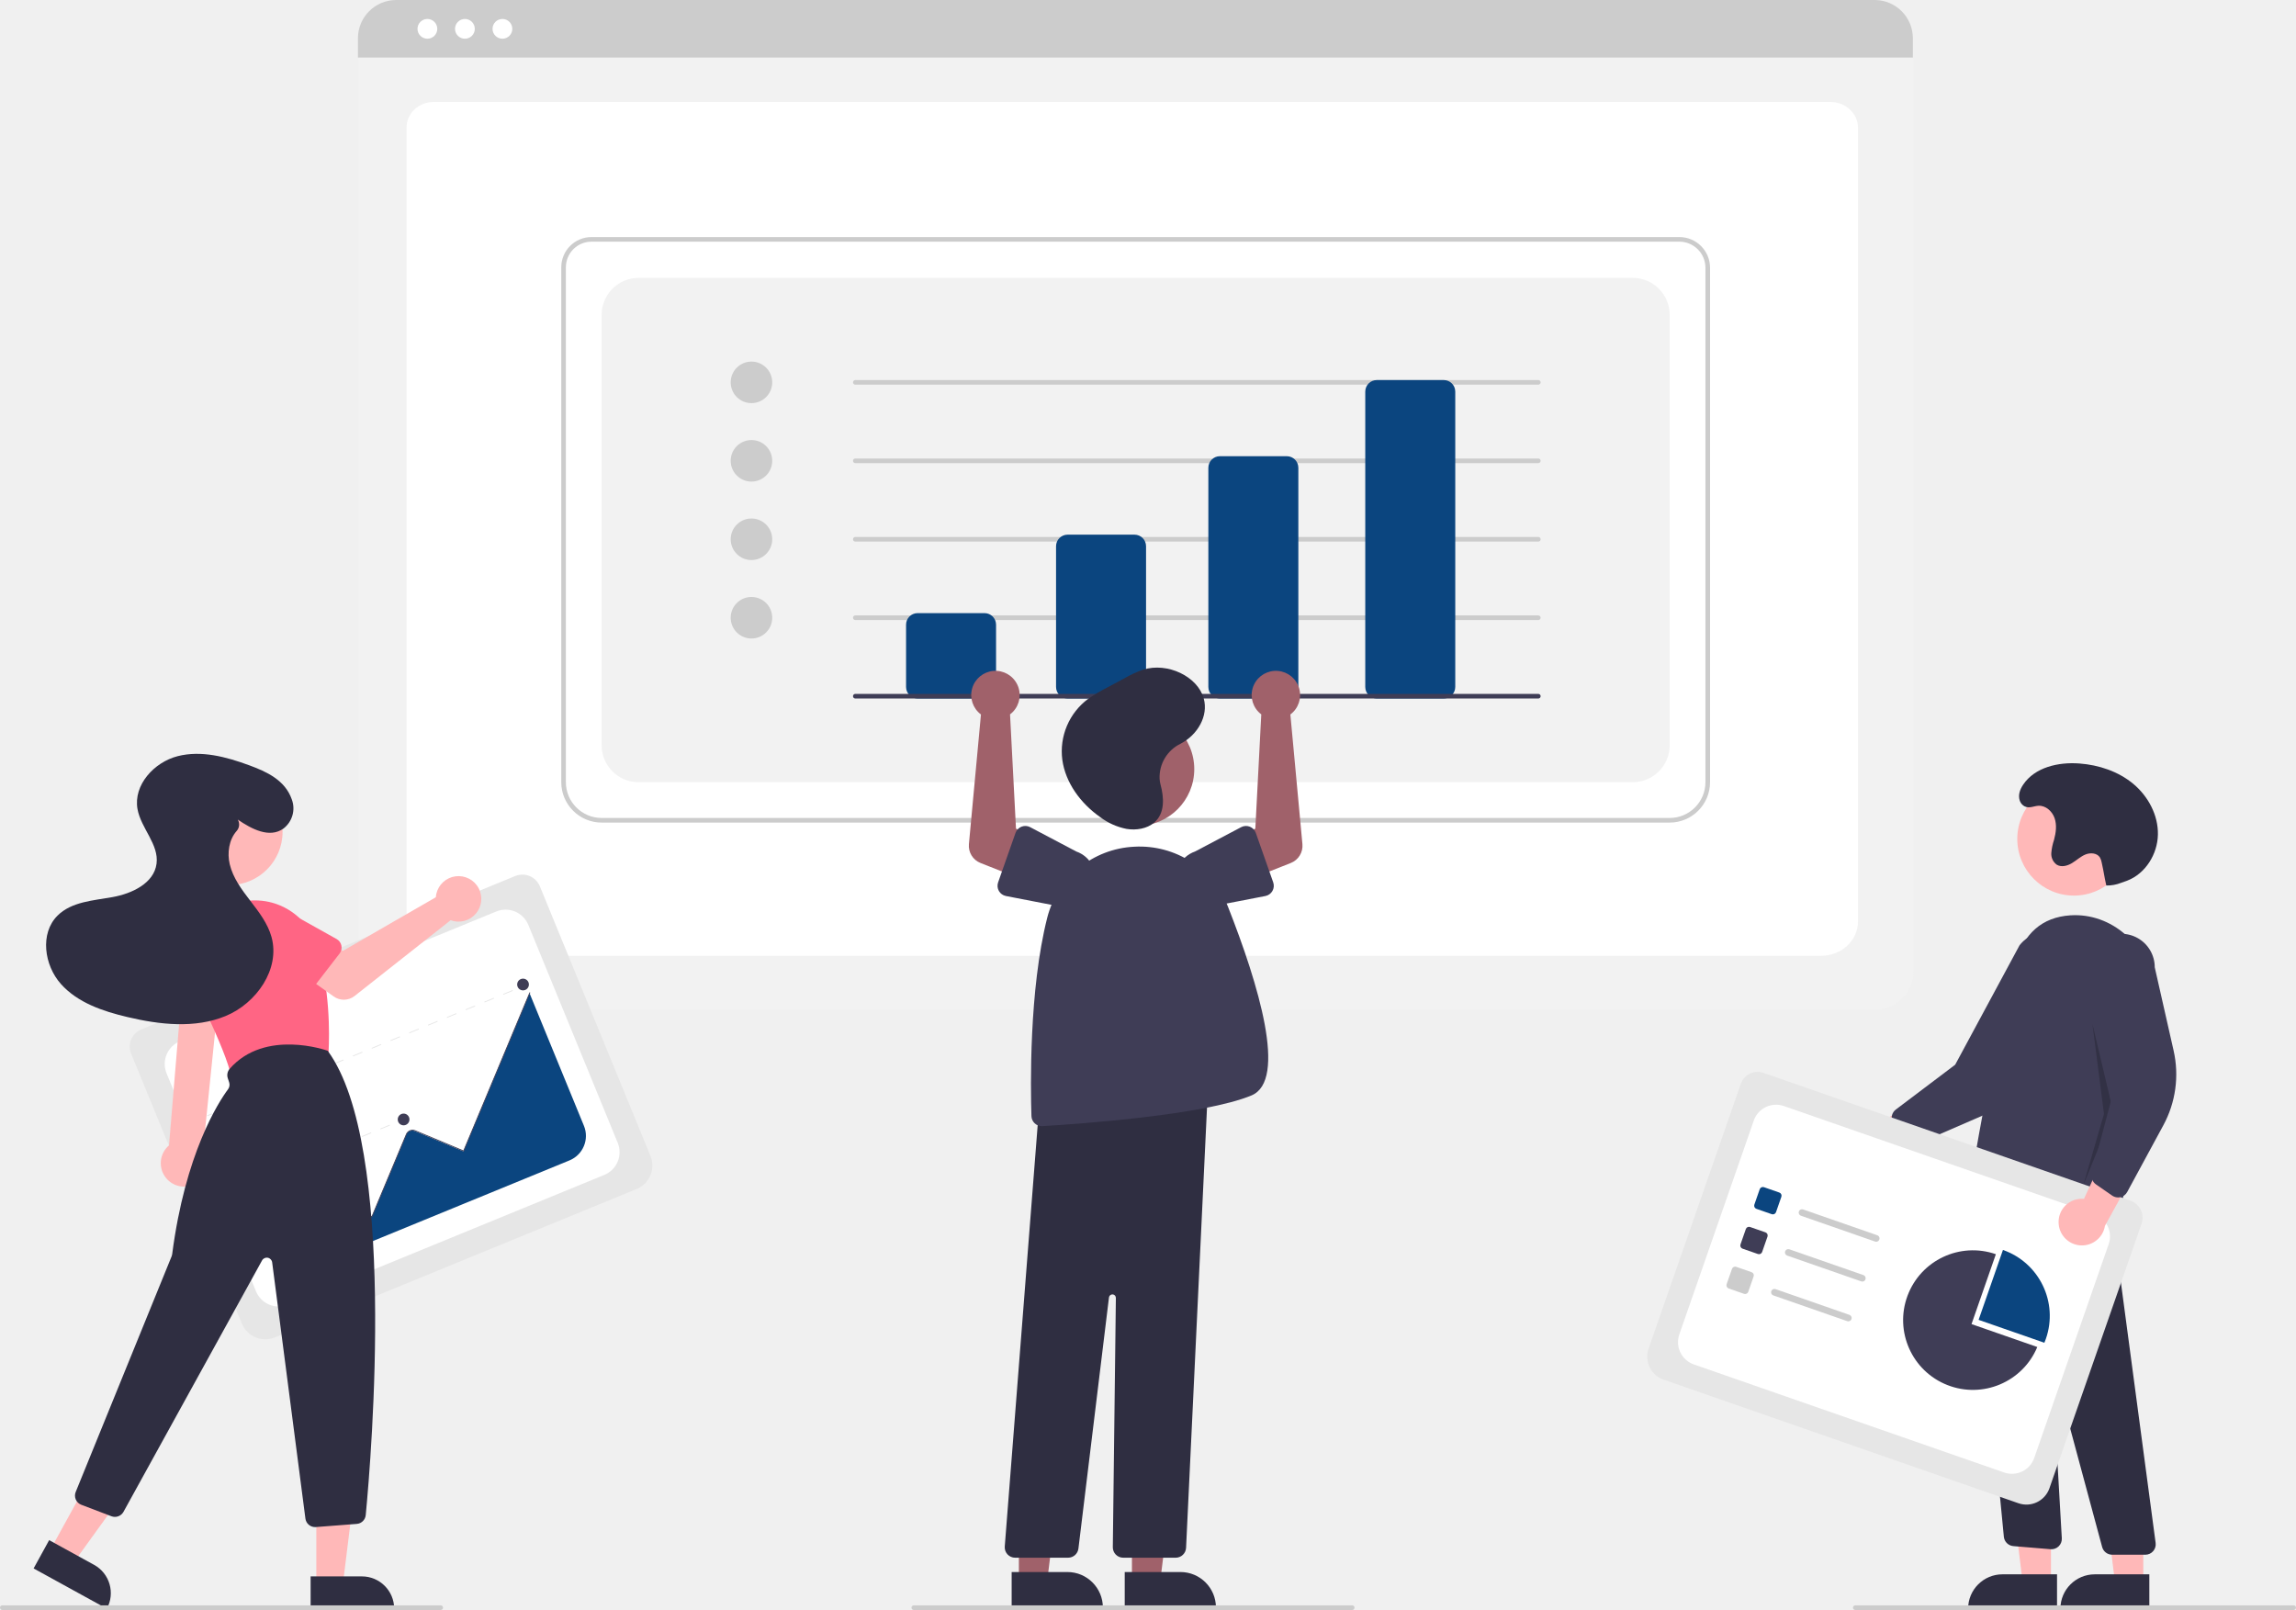
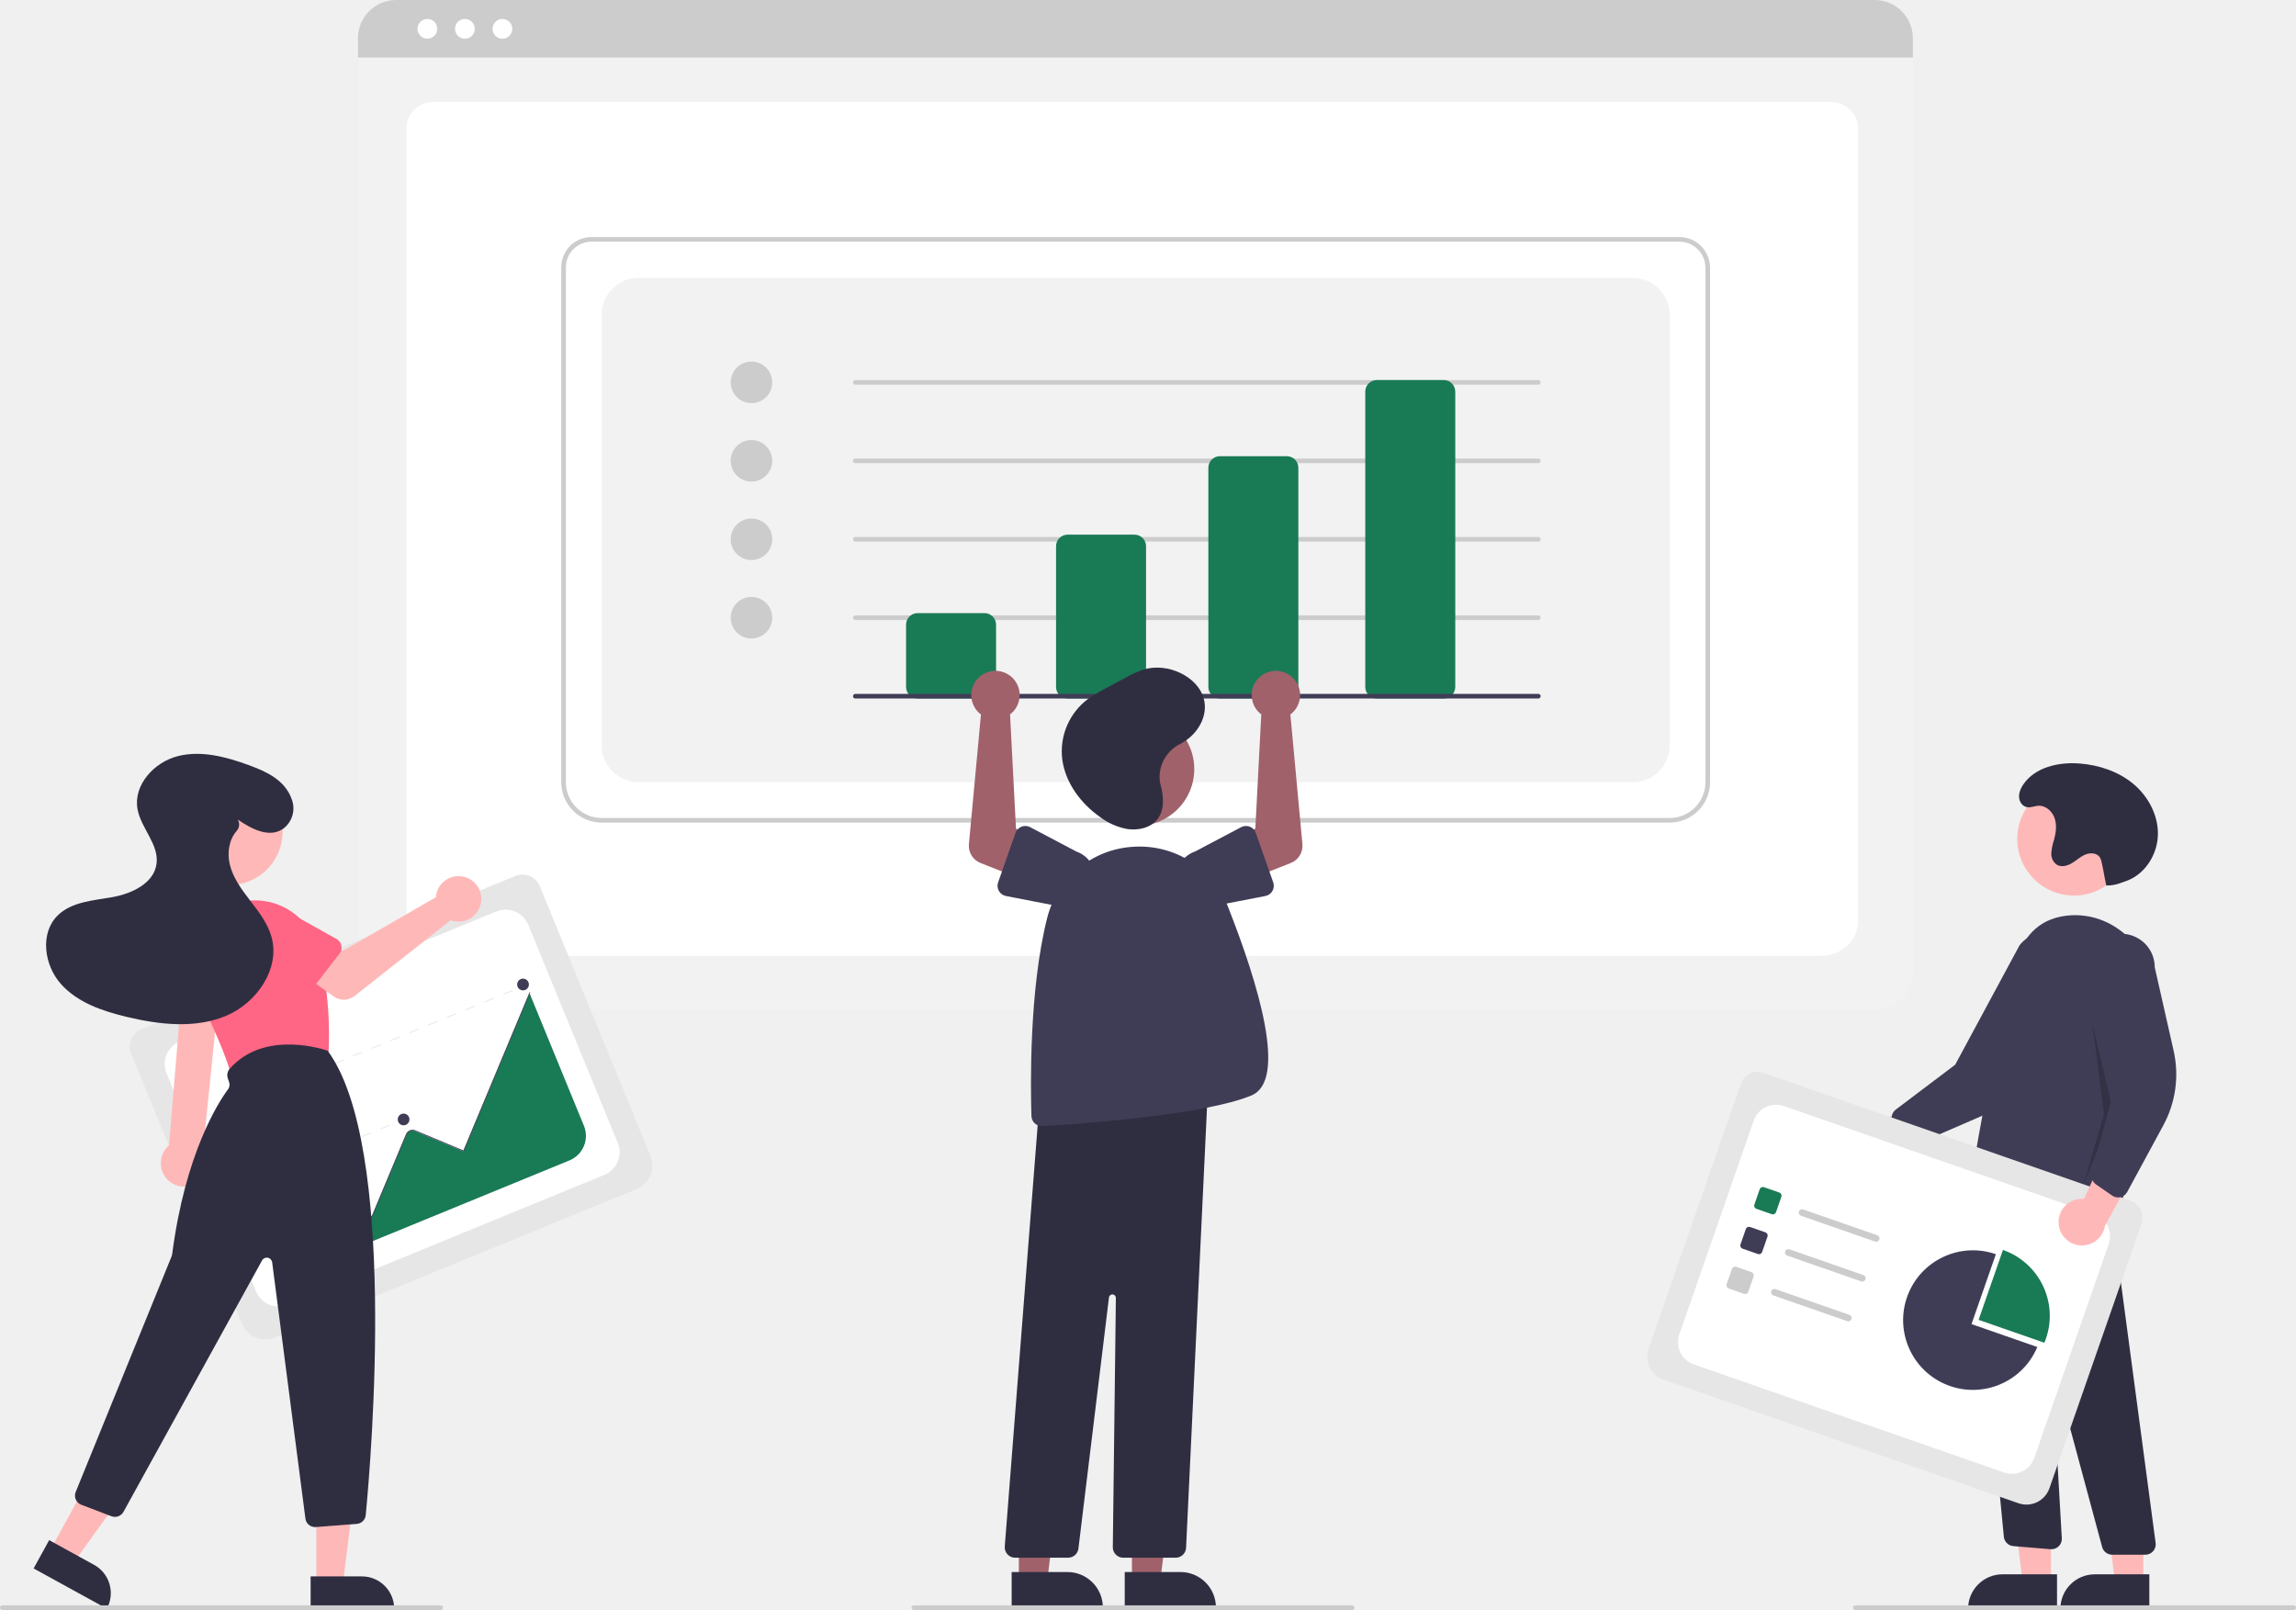
<svg xmlns="http://www.w3.org/2000/svg" data-name="Layer 1" width="995" height="697.681" viewBox="0 0 995 697.681">
  <path d="M915.189,538.707H274.35a16.519,16.519,0,0,1-16.5-16.5V127.054A12.102,12.102,0,0,1,269.938,114.965H919.391a12.311,12.311,0,0,1,12.297,12.297V522.207A16.519,16.519,0,0,1,915.189,538.707Z" transform="translate(-102.5 -101.1595)" fill="#f2f2f2" />
  <path d="M891.811,515.341H294.567c-8.755,0-15.878-6.67-15.878-14.868v-344.105c0-6.08,5.278-11.027,11.766-11.027H895.728c6.595,0,11.961,5.028,11.961,11.209V500.472C907.689,508.671,900.566,515.341,891.811,515.341Z" transform="translate(-102.5 -101.1595)" fill="#fff" />
  <path d="M931.459,126.11H257.619V117.709a16.574,16.574,0,0,1,16.56-16.55H914.899a16.574,16.574,0,0,1,16.56,16.55Z" transform="translate(-102.5 -101.1595)" fill="#ccc" />
  <circle cx="185.214" cy="12.5" r="4.283" fill="#fff" />
  <circle cx="201.473" cy="12.5" r="4.283" fill="#fff" />
  <circle cx="217.731" cy="12.5" r="4.283" fill="#fff" />
  <path d="M826.073,457.629H363.234a17.52,17.52,0,0,1-17.5-17.5V216.975a13.103,13.103,0,0,1,13.088-13.088H830.276a13.312,13.312,0,0,1,13.297,13.297V440.129A17.52,17.52,0,0,1,826.073,457.629ZM358.822,205.886a11.101,11.101,0,0,0-11.088,11.088V440.129a15.517,15.517,0,0,0,15.5,15.5H826.073a15.518,15.518,0,0,0,15.5-15.5V217.184a11.31,11.31,0,0,0-11.297-11.297Z" transform="translate(-102.5 -101.1595)" fill="#ccc" />
  <path d="M379.234,440.129h430.839a16,16,0,0,0,16-16V237.581a16,16,0,0,0-16-16H379.234a16,16,0,0,0-16,16V424.129A16,16,0,0,0,379.234,440.129Z" transform="translate(-102.5 -101.1595)" fill="#f2f2f2" />
  <circle cx="325.654" cy="165.695" r="9" fill="#ccc" />
  <circle cx="325.654" cy="199.695" r="9" fill="#ccc" />
  <circle cx="325.654" cy="233.695" r="9" fill="#ccc" />
  <circle cx="325.654" cy="267.695" r="9" fill="#ccc" />
  <path d="M769.154,267.855h-296a1,1,0,0,1,0-2h296a1,1,0,0,1,0,2Z" transform="translate(-102.5 -101.1595)" fill="#ccc" />
  <path d="M769.154,301.855h-296a1,1,0,0,1,0-2h296a1,1,0,0,1,0,2Z" transform="translate(-102.5 -101.1595)" fill="#ccc" />
  <path d="M769.154,335.855h-296a1,1,0,0,1,0-2h296a1,1,0,0,1,0,2Z" transform="translate(-102.5 -101.1595)" fill="#ccc" />
  <path d="M769.154,369.855h-296a1,1,0,0,1,0-2h296a1,1,0,0,1,0,2Z" transform="translate(-102.5 -101.1595)" fill="#ccc" />
-   <path d="M529.154,403.855h-29a5.006,5.006,0,0,1-5-5v-27a5.006,5.006,0,0,1,5-5h29a5.006,5.006,0,0,1,5,5v27A5.006,5.006,0,0,1,529.154,403.855Z" transform="translate(-102.5 -101.1595)" fill="#0b457f" />
-   <path d="M594.154,403.855h-29a5.006,5.006,0,0,1-5-5v-61a5.006,5.006,0,0,1,5-5h29a5.006,5.006,0,0,1,5,5v61A5.006,5.006,0,0,1,594.154,403.855Z" transform="translate(-102.5 -101.1595)" fill="#0b457f" />
-   <path d="M660.154,403.855h-29a5.006,5.006,0,0,1-5-5v-95a5.006,5.006,0,0,1,5-5h29a5.006,5.006,0,0,1,5,5v95A5.006,5.006,0,0,1,660.154,403.855Z" transform="translate(-102.5 -101.1595)" fill="#0b457f" />
-   <path d="M728.154,403.855h-29a5.006,5.006,0,0,1-5-5v-128a5.006,5.006,0,0,1,5-5h29a5.006,5.006,0,0,1,5,5v128A5.006,5.006,0,0,1,728.154,403.855Z" transform="translate(-102.5 -101.1595)" fill="#0b457f" />
+   <path d="M529.154,403.855h-29a5.006,5.006,0,0,1-5-5v-27a5.006,5.006,0,0,1,5-5h29a5.006,5.006,0,0,1,5,5v27A5.006,5.006,0,0,1,529.154,403.855Z" transform="translate(-102.5 -101.1595)" fill="#197a56" />
+   <path d="M594.154,403.855h-29a5.006,5.006,0,0,1-5-5v-61a5.006,5.006,0,0,1,5-5h29a5.006,5.006,0,0,1,5,5v61A5.006,5.006,0,0,1,594.154,403.855Z" transform="translate(-102.5 -101.1595)" fill="#197a56" />
+   <path d="M660.154,403.855h-29a5.006,5.006,0,0,1-5-5v-95a5.006,5.006,0,0,1,5-5h29a5.006,5.006,0,0,1,5,5v95A5.006,5.006,0,0,1,660.154,403.855Z" transform="translate(-102.5 -101.1595)" fill="#197a56" />
+   <path d="M728.154,403.855h-29a5.006,5.006,0,0,1-5-5v-128a5.006,5.006,0,0,1,5-5h29a5.006,5.006,0,0,1,5,5v128A5.006,5.006,0,0,1,728.154,403.855Z" transform="translate(-102.5 -101.1595)" fill="#197a56" />
  <path d="M769.154,403.855h-296a1,1,0,0,1,0-2h296a1,1,0,0,1,0,2Z" transform="translate(-102.5 -101.1595)" fill="#3f3d56" />
  <path d="M899.201,590.402a10.056,10.056,0,0,1,15.32-1.743l31.755-16.389-1.975,18.464L914.45,603.467a10.11,10.11,0,0,1-15.248-13.065Z" transform="translate(-102.5 -101.1595)" fill="#ffb8b8" />
  <path d="M926.524,597.289a4.506,4.506,0,0,1-1.524-2.212l-2.526-8.159a4.515,4.515,0,0,1,1.587-4.921l25.738-19.44,27.875-51.712a14.497,14.497,0,1,1,22.9,17.782L984.716,562.096a46.374,46.374,0,0,1-23.463,22.696l-30.163,13.083a4.505,4.505,0,0,1-3.669-.039A4.455,4.455,0,0,1,926.524,597.289Z" transform="translate(-102.5 -101.1595)" fill="#3f3d56" />
  <circle cx="898.775" cy="363.541" r="24.561" fill="#ffb8b8" />
  <polygon points="888.812 685.737 876.553 685.736 870.722 638.448 888.817 638.449 888.812 685.737" fill="#ffb8b8" />
  <path d="M867.795,682.233h23.644a0,0,0,0,1,0,0v14.887a0,0,0,0,1,0,0H852.908a0,0,0,0,1,0,0v0A14.887,14.887,0,0,1,867.795,682.233Z" fill="#2f2e41" />
  <polygon points="928.812 685.739 916.553 685.738 910.722 638.449 928.817 638.451 928.812 685.739" fill="#ffb8b8" />
  <path d="M907.795,682.235h23.644a0,0,0,0,1,0,0V697.121a0,0,0,0,1,0,0H892.908a0,0,0,0,1,0,0v0A14.887,14.887,0,0,1,907.795,682.235Z" fill="#2f2e41" />
  <path d="M1032.208,774.899l-14.367-.001a4.508,4.508,0,0,1-4.345-3.329l-20.68-76.701a.5.5,0,0,0-.982.16l4.177,72.742a4.499,4.499,0,0,1-4.867,4.742L974.998,771.166a4.512,4.512,0,0,1-4.096-3.964L956.191,614.457l5.691,3.415,53.329-9.054L1036.669,769.804a4.501,4.501,0,0,1-4.461,5.095Z" transform="translate(-102.5 -101.1595)" fill="#2f2e41" />
  <path d="M974.027,630.579a32.939,32.939,0,0,1-16.692-4.698,4.48,4.48,0,0,1-2.136-4.589c1.876-11.486,11.684-70.408,20.608-102.529,3.635-13.083,11.671-20.129,23.887-20.943,17.868-1.172,33.75,12.807,35.404,31.2,2.917,32.448-8.933,78.55-14.164,96.866a4.496,4.496,0,0,1-7.088,2.306l-10.661-8.293a3.533,3.533,0,0,0-4.516.188C989.682,628.101,981.146,630.579,974.027,630.579Z" transform="translate(-102.5 -101.1595)" fill="#3f3d56" />
  <polygon points="906.787 443.738 915.786 481.739 902.784 513.738 911.786 482.739 906.787 443.738" opacity="0.2" />
  <path d="M1015.29,484.898a16.538,16.538,0,0,0,6.388-1.155c.894-.345,1.822-.628,2.715-.972,7.882-3.045,13.074-11.438,13.261-19.886s-4.188-16.647-10.684-22.05-14.909-8.178-23.335-8.82c-9.075-.691-19.294,1.61-24.366,9.167-1.35,2.012-2.294,4.452-1.494,6.882a4.404,4.404,0,0,0,1.241,1.906c2.265,2.015,4.522.5,6.831.366,3.173-.184,6.023,2.385,7.048,5.394s.573,6.322-.254,9.391a23.459,23.459,0,0,0-1.183,5.71,5.741,5.741,0,0,0,2.378,5.055c1.983,1.199,4.587.505,6.571-.691s3.699-2.86,5.842-3.741,5.022-.685,6.27,1.268a6.935,6.935,0,0,1,.793,2.289c1.118,5.095.861,4.795,1.979,9.89Z" transform="translate(-102.5 -101.1595)" fill="#2f2e41" />
  <path d="M977.221,752.591,823.425,699.03a10.556,10.556,0,0,1-6.49-13.426l39.966-114.758a7.734,7.734,0,0,1,9.836-4.755L1025.732,621.463a7.867,7.867,0,0,1,4.837,10.006L990.647,746.101A10.556,10.556,0,0,1,977.221,752.591Z" transform="translate(-102.5 -101.1595)" fill="#e6e6e6" />
  <path d="M836.549,692.435l134.484,46.835a10.225,10.225,0,0,0,13.019-6.293l32.272-92.667a10.225,10.225,0,0,0-6.293-13.019l-134.484-46.835a10.225,10.225,0,0,0-13.019,6.293l-32.272,92.667A10.225,10.225,0,0,0,836.549,692.435Z" transform="translate(-102.5 -101.1595)" fill="#fff" />
-   <path d="M870.32,627.329l-6.66-2.32a1.444,1.444,0,0,1-.888-1.837l2.32-6.66a1.444,1.444,0,0,1,1.837-.888l6.66,2.32a1.444,1.444,0,0,1,.888,1.837l-2.32,6.66A1.444,1.444,0,0,1,870.32,627.329Z" transform="translate(-102.5 -101.1595)" fill="#0b457f" />
+   <path d="M870.32,627.329l-6.66-2.32a1.444,1.444,0,0,1-.888-1.837l2.32-6.66a1.444,1.444,0,0,1,1.837-.888l6.66,2.32a1.444,1.444,0,0,1,.888,1.837l-2.32,6.66A1.444,1.444,0,0,1,870.32,627.329Z" transform="translate(-102.5 -101.1595)" fill="#197a56" />
  <path d="M864.31,644.585l-6.66-2.32a1.444,1.444,0,0,1-.888-1.837l2.32-6.66a1.444,1.444,0,0,1,1.837-.888l6.66,2.32a1.444,1.444,0,0,1,.888,1.837l-2.32,6.66A1.444,1.444,0,0,1,864.31,644.585Z" transform="translate(-102.5 -101.1595)" fill="#3f3d56" />
  <path d="M858.301,661.841l-6.66-2.32a1.444,1.444,0,0,1-.888-1.837l2.32-6.66a1.444,1.444,0,0,1,1.837-.888l6.66,2.32a1.444,1.444,0,0,1,.888,1.837l-2.32,6.66A1.444,1.444,0,0,1,858.301,661.841Z" transform="translate(-102.5 -101.1595)" fill="#ccc" />
  <path d="M915.074,639.181l-32.09-11.176a1.443,1.443,0,1,1,.949-2.725l32.09,11.176a1.443,1.443,0,1,1-.949,2.725Z" transform="translate(-102.5 -101.1595)" fill="#ccc" />
  <path d="M909.065,656.437l-32.09-11.176a1.443,1.443,0,0,1,.949-2.725l32.09,11.176a1.443,1.443,0,1,1-.949,2.725Z" transform="translate(-102.5 -101.1595)" fill="#ccc" />
  <path d="M903.055,673.693l-32.09-11.176a1.443,1.443,0,0,1,.949-2.725l32.09,11.176a1.443,1.443,0,0,1-.949,2.725Z" transform="translate(-102.5 -101.1595)" fill="#ccc" />
-   <path d="M988.454,683.043c.234-.561.454-1.131.656-1.712a30.239,30.239,0,0,0-18.611-38.501L959.951,673.116Z" transform="translate(-102.5 -101.1595)" fill="#0b457f" />
+   <path d="M988.454,683.043c.234-.561.454-1.131.656-1.712a30.239,30.239,0,0,0-18.611-38.501L959.951,673.116Z" transform="translate(-102.5 -101.1595)" fill="#197a56" />
  <path d="M956.884,674.959l10.548-30.287a30.239,30.239,0,1,0,17.955,40.213Z" transform="translate(-102.5 -101.1595)" fill="#3f3d56" />
  <path d="M994.645,631.512a10.056,10.056,0,0,1,10.979-10.826l14.873-32.493,9.841,15.748-15.633,28.441a10.11,10.11,0,0,1-20.061-.87Z" transform="translate(-102.5 -101.1595)" fill="#ffb8b8" />
  <path d="M1020.394,620.069a4.506,4.506,0,0,1-2.564-.8l-7.023-4.862a4.515,4.515,0,0,1-1.788-4.852l8.255-31.18-9.979-57.893a14.497,14.497,0,1,1,28.993-.14l8.177,36.123a46.373,46.373,0,0,1-4.456,32.339L1024.349,617.713a4.505,4.505,0,0,1-2.911,2.233A4.455,4.455,0,0,1,1020.394,620.069Z" transform="translate(-102.5 -101.1595)" fill="#3f3d56" />
  <path d="M1096.5,798.841h-190a1,1,0,0,1,0-2h190a1,1,0,0,1,0,2Z" transform="translate(-102.5 -101.1595)" fill="#ccc" />
  <polygon points="490.541 685.239 502.801 685.238 508.633 637.951 490.539 637.951 490.541 685.239" fill="#a0616a" />
  <path d="M589.914,782.396l24.144-.001h.001a15.386,15.386,0,0,1,15.386,15.386v.5l-39.531.001Z" transform="translate(-102.5 -101.1595)" fill="#2f2e41" />
  <polygon points="441.541 685.239 453.801 685.238 459.633 637.951 441.539 637.951 441.541 685.239" fill="#a0616a" />
  <path d="M540.914,782.396l24.144-.001h.001a15.386,15.386,0,0,1,15.386,15.386v.5l-39.531.001Z" transform="translate(-102.5 -101.1595)" fill="#2f2e41" />
  <circle cx="492.988" cy="333.297" r="24.561" fill="#a0616a" />
  <path d="M612.005,776.192H589.254a4.5,4.5,0,0,1-4.5-4.555l1.322-108.031a1.5,1.5,0,0,0-2.989-.2L569.847,772.236a4.504,4.504,0,0,1-4.467,3.956H542.41a4.5,4.5,0,0,1-4.486-4.851l15.167-194.075.412-.045,72.629-7.844-9.633,202.528A4.495,4.495,0,0,1,612.005,776.192Z" transform="translate(-102.5 -101.1595)" fill="#2f2e41" />
  <path d="M553.976,589.181a4.496,4.496,0,0,1-4.484-4.358c-.396-12.271-1.076-54.732,6.822-85.905a40.924,40.924,0,0,1,37.793-30.839h0a41.179,41.179,0,0,1,40.559,26.023c13.275,33.703,25.818,75.246,10.181,81.762-20.495,8.539-74.523,12.346-90.594,13.309Q554.113,589.181,553.976,589.181Z" transform="translate(-102.5 -101.1595)" fill="#3f3d56" />
  <path d="M647.847,409.632a10.525,10.525,0,0,0,1.246,1.093l-2.578,49.526-10.724,5.491L641.961,483.01l19.93-7.875a8,8,0,0,0,5.026-8.181l-5.221-56.179a10.497,10.497,0,1,0-13.849-1.143Z" transform="translate(-102.5 -101.1595)" fill="#a0616a" />
  <path d="M646.718,462.095l7.544,21.439a4.5,4.5,0,0,1-3.389,5.912l-22.245,4.308a12.497,12.497,0,0,1-8.228-23.602l19.974-10.543a4.5,4.5,0,0,1,6.344,2.486Z" transform="translate(-102.5 -101.1595)" fill="#3f3d56" />
  <path d="M541.46,409.632a10.527,10.527,0,0,1-1.246,1.093l2.578,49.526,10.724,5.491L547.346,483.01l-19.93-7.875a8,8,0,0,1-5.026-8.181l5.221-56.179a10.497,10.497,0,1,1,13.849-1.143Z" transform="translate(-102.5 -101.1595)" fill="#a0616a" />
  <path d="M545.192,459.399a4.495,4.495,0,0,1,3.741.21l19.974,10.543a12.497,12.497,0,0,1-8.228,23.602l-22.245-4.308a4.5,4.5,0,0,1-3.389-5.912l7.544-21.439A4.495,4.495,0,0,1,545.192,459.399Z" transform="translate(-102.5 -101.1595)" fill="#3f3d56" />
  <path d="M605.027,438.643a16.143,16.143,0,0,1,9.041-15.168c7.466-3.854,12.156-12.075,10.101-19.582-2.631-9.609-15.709-15.841-26.305-12.535a48.566,48.566,0,0,0-8.261,3.839l-6.923,3.711a71.73,71.73,0,0,0-8.534,5.038,28.315,28.315,0,0,0-11.27,26.53c1.363,9.769,7.761,18.727,16.518,24.861a27.937,27.937,0,0,0,11.319,5.031c4.198.692,8.87-.094,11.939-2.705,4.796-4.079,4.301-10.911,2.75-16.616A12.09,12.09,0,0,1,605.027,438.643Z" transform="translate(-102.5 -101.1595)" fill="#2f2e41" />
  <path d="M688.5,798.841h-190a1,1,0,0,1,0-2h190a1,1,0,0,1,0,2Z" transform="translate(-102.5 -101.1595)" fill="#ccc" />
  <path d="M378.41,616.413,221.633,680.73a10.984,10.984,0,0,1-14.315-5.986l-47.992-116.983a8.047,8.047,0,0,1,4.386-10.488l162.077-66.492a8.186,8.186,0,0,1,10.669,4.462L384.396,602.098A10.984,10.984,0,0,1,378.41,616.413Z" transform="translate(-102.5 -101.1595)" fill="#e6e6e6" />
  <path d="M227.311,666.541l137.091-56.241a10.639,10.639,0,0,0,5.805-13.881L331.454,501.956a10.639,10.639,0,0,0-13.881-5.805L180.482,552.392a10.639,10.639,0,0,0-5.805,13.881l38.753,94.463A10.639,10.639,0,0,0,227.311,666.541Z" transform="translate(-102.5 -101.1595)" fill="#fff" />
  <rect x="328.668" y="528.117" width="2.179" height="0.363" transform="translate(-278.3402 63.53163) rotate(-22.30577)" fill="#e6e6e6" />
  <path d="M324.747,530.551l-4.072,1.67-.138-.336,4.072-1.67Zm-8.144,3.341-4.072,1.67-.138-.336,4.072-1.67Zm-8.144,3.341-4.072,1.67-.138-.336,4.072-1.67Zm-8.144,3.341-4.072,1.67-.138-.336,4.072-1.67Zm-8.144,3.341-4.072,1.67-.138-.336,4.072-1.67Zm-8.144,3.341-4.072,1.67-.138-.336,4.072-1.67Zm-8.144,3.341-4.072,1.67-.138-.336,4.072-1.67Zm-8.144,3.341-4.072,1.67-.138-.336,4.072-1.67Zm-8.144,3.341-4.072,1.67-.138-.336,4.072-1.67Zm-8.144,3.341-4.072,1.67-.138-.336,4.072-1.67ZM243.312,563.959l-4.072,1.67-.138-.336,4.072-1.67Zm-8.144,3.341-4.072,1.67-.138-.336,4.072-1.67Zm-8.144,3.341-4.072,1.67-.138-.336,4.072-1.67Zm-8.144,3.341-4.072,1.67-.138-.336,4.072-1.67Zm-8.144,3.341-4.072,1.67-.138-.336,4.072-1.67Zm-8.144,3.341-4.072,1.67-.138-.336,4.072-1.67Z" transform="translate(-102.5 -101.1595)" fill="#e6e6e6" />
  <rect x="192.285" y="584.068" width="2.179" height="0.363" transform="translate(-309.7817 15.95413) rotate(-22.30577)" fill="#e6e6e6" />
  <rect x="275.309" y="586.506" width="2.179" height="0.363" transform="translate(-304.4946 47.64812) rotate(-22.30577)" fill="#e6e6e6" />
  <path d="M271.448,588.915l-4.011,1.646-.138-.336,4.011-1.646Zm-8.023,3.291-4.011,1.646-.138-.336,4.011-1.646Zm-8.023,3.291-4.011,1.646-.138-.336,4.011-1.646ZM247.38,598.789l-4.011,1.646-.138-.336,4.011-1.646ZM239.357,602.08l-4.011,1.646-.138-.336,4.011-1.646Zm-8.023,3.291-4.011,1.646-.138-.336,4.011-1.646Zm-8.023,3.291-4.011,1.646-.138-.336,4.011-1.646Zm-8.023,3.291-4.011,1.646-.138-.336,4.011-1.646Z" transform="translate(-102.5 -101.1595)" fill="#e6e6e6" />
  <rect x="205.101" y="615.309" width="2.179" height="0.363" transform="translate(-320.68 23.15625) rotate(-22.30577)" fill="#e6e6e6" />
  <rect x="242.07" y="617.411" width="2.179" height="0.363" transform="translate(-318.7115 37.34481) rotate(-22.30577)" fill="#e6e6e6" />
  <path d="M238.093,619.867l-4.127,1.693-.138-.336,4.127-1.693Zm-8.254,3.386-4.127,1.693-.138-.336,4.127-1.693Zm-8.254,3.386-4.127,1.693-.138-.336,4.127-1.693Z" transform="translate(-102.5 -101.1595)" fill="#e6e6e6" />
  <rect x="211.165" y="630.089" width="2.179" height="0.363" transform="translate(-325.8362 26.5637) rotate(-22.30577)" fill="#e6e6e6" />
  <rect x="252.417" y="642.634" width="2.179" height="0.363" transform="translate(-327.5107 43.15973) rotate(-22.30577)" fill="#e6e6e6" />
  <path d="M248.441,645.09l-4.127,1.693-.138-.336,4.127-1.693Zm-8.254,3.386-4.127,1.693-.138-.336,4.127-1.693Zm-8.254,3.386-4.127,1.693-.138-.336,4.127-1.693Z" transform="translate(-102.5 -101.1595)" fill="#e6e6e6" />
  <rect x="221.513" y="655.313" width="2.179" height="0.363" transform="translate(-334.6354 32.37862) rotate(-22.30577)" fill="#e6e6e6" />
-   <path d="M233.132,651.671,349.308,604.011a11.481,11.481,0,0,0,6.257-14.962L332.092,531.832l-.227.101-28.509,68.167-21.145-8.84a2.742,2.742,0,0,0-2.436.152,2.922,2.922,0,0,0-1.212,1.433l-14.941,35.722-15.46-6.462a2.753,2.753,0,0,0-3.603,1.478C244.461,623.825,234.928,647.213,233.132,651.671Z" transform="translate(-102.5 -101.1595)" fill="#0b457f" />
+   <path d="M233.132,651.671,349.308,604.011a11.481,11.481,0,0,0,6.257-14.962L332.092,531.832l-.227.101-28.509,68.167-21.145-8.84a2.742,2.742,0,0,0-2.436.152,2.922,2.922,0,0,0-1.212,1.433l-14.941,35.722-15.46-6.462a2.753,2.753,0,0,0-3.603,1.478C244.461,623.825,234.928,647.213,233.132,651.671Z" transform="translate(-102.5 -101.1595)" fill="#197a56" />
  <path d="M232.775,652.21l-.335-.14,11.955-28.586a3.089,3.089,0,0,1,4.038-1.657l15.155,6.337,14.856-35.525a3.089,3.089,0,0,1,4.038-1.657l20.839,8.715,28.656-68.523.335.14L303.515,600.173l-21.174-8.855a2.723,2.723,0,0,0-3.563,1.462l-14.996,35.86-15.489-6.478a2.726,2.726,0,0,0-3.563,1.462Z" transform="translate(-102.5 -101.1595)" fill="#3f3d56" />
  <circle cx="141.667" cy="516.019" r="2.542" fill="#3f3d56" />
  <circle cx="174.906" cy="485.115" r="2.542" fill="#3f3d56" />
  <circle cx="226.662" cy="426.636" r="2.542" fill="#3f3d56" />
  <path d="M186.901,614.295a10.095,10.095,0,0,0,3.61-15.053l7.549-73.804h-16.313l-5.999,72.066a10.15,10.15,0,0,0,11.154,16.791Z" transform="translate(-102.5 -101.1595)" fill="#ffb8b8" />
  <circle cx="99.38" cy="360.468" r="23.08" fill="#ffb8b8" />
  <path d="M206.225,568.419a4.221,4.221,0,0,1-4.068-3.1c-1.849-6.718-6.66-18.077-14.299-33.763a27.967,27.967,0,0,1,15.882-38.613h0a27.955,27.955,0,0,1,35.922,17.808c5.921,18.563,5.635,38.447,5.237,46.134a4.239,4.239,0,0,1-3.321,3.914l-34.446,7.522A4.208,4.208,0,0,1,206.225,568.419Z" transform="translate(-102.5 -101.1595)" fill="#ff6584" />
  <polygon points="137.082 686.425 148.602 686.425 154.083 641.988 137.08 641.989 137.082 686.425" fill="#ffb8b8" />
  <path d="M237.113,784.293H273.321a0,0,0,0,1,0,0v13.989a0,0,0,0,1,0,0H251.103a13.989,13.989,0,0,1-13.989-13.989v0a0,0,0,0,1,0,0Z" transform="translate(407.9701 1481.403) rotate(179.9974)" fill="#2f2e41" />
  <polygon points="21.882 671.495 31.978 677.045 58.19 640.747 43.291 632.555 21.882 671.495" fill="#ffb8b8" />
  <path d="M118.196,776.437h36.207a0,0,0,0,1,0,0V790.426a0,0,0,0,1,0,0h-22.218a13.989,13.989,0,0,1-13.989-13.989v0a0,0,0,0,1,0,0Z" transform="translate(-224.194 1434.457) rotate(-151.199)" fill="#2f2e41" />
  <path d="M239.044,762.92a4.228,4.228,0,0,1-4.189-3.684L220.446,648.211a2.349,2.349,0,0,0-4.387-.832L156.014,756.319a4.252,4.252,0,0,1-5.209,1.912L137.717,753.244a4.228,4.228,0,0,1-2.411-5.546L176.901,645.518a3.257,3.257,0,0,0,.212-.809c5.634-43.605,19.968-65.78,24.227-71.538a3.275,3.275,0,0,0,.466-2.982l-.585-1.756a4.226,4.226,0,0,1,.814-4.113c15.347-17.48,42.095-7.942,42.363-7.843l.134.05.084.115c29.993,41.133,18.903,174.732,16.376,201.096a4.217,4.217,0,0,1-3.885,3.806l-17.736,1.366C239.262,762.917,239.152,762.92,239.044,762.92Z" transform="translate(-102.5 -101.1595)" fill="#2f2e41" />
  <path d="M291.606,488.437a9.892,9.892,0,0,0-.225,1.541l-40.367,23.288-9.812-5.649-10.46,13.694,16.398,11.688a7.518,7.518,0,0,0,9.019-.22l41.626-32.839a9.864,9.864,0,1,0-6.179-11.503Z" transform="translate(-102.5 -101.1595)" fill="#ffb8b8" />
  <path d="M249.665,514.369l-13.047,16.909a4.229,4.229,0,0,1-6.394.35L215.455,516.291a11.744,11.744,0,0,1,14.402-18.554l18.524,10.358a4.229,4.229,0,0,1,1.283,6.273Z" transform="translate(-102.5 -101.1595)" fill="#ff6584" />
  <path d="M199.098,543.746l-21.017-3.795a4.229,4.229,0,0,1-3.255-5.514L181.639,514.264a11.744,11.744,0,0,1,23.102,4.241l-.665,21.213a4.229,4.229,0,0,1-4.978,4.028Z" transform="translate(-102.5 -101.1595)" fill="#ff6584" />
  <path d="M205.533,456.318c5.932,4.06,13.721,8.233,19.78,3.91a11.025,11.025,0,0,0,3.618-12.709c-2.901-8.296-10.872-11.949-18.494-14.748-9.909-3.64-20.698-6.535-30.927-3.928s-19.269,12.51-17.423,22.903c1.485,8.358,9.369,15.312,8.25,23.727-1.126,8.469-10.65,12.926-19.059,14.44s-17.817,2-23.86,8.039c-7.708,7.704-5.784,21.475,1.47,29.61s18.199,11.822,28.805,14.328c14.053,3.321,29.252,5.066,42.599-.445s23.733-20.349,19.866-34.261c-1.633-5.877-5.48-10.843-9.198-15.678s-7.483-9.891-8.901-15.824c-1.182-4.944-.307-10.683,2.971-14.391a4.169,4.169,0,0,0,.559-4.874Z" transform="translate(-102.5 -101.1595)" fill="#2f2e41" />
  <path d="M293.5,798.841h-190a1,1,0,0,1,0-2h190a1,1,0,0,1,0,2Z" transform="translate(-102.5 -101.1595)" fill="#ccc" />
</svg>
